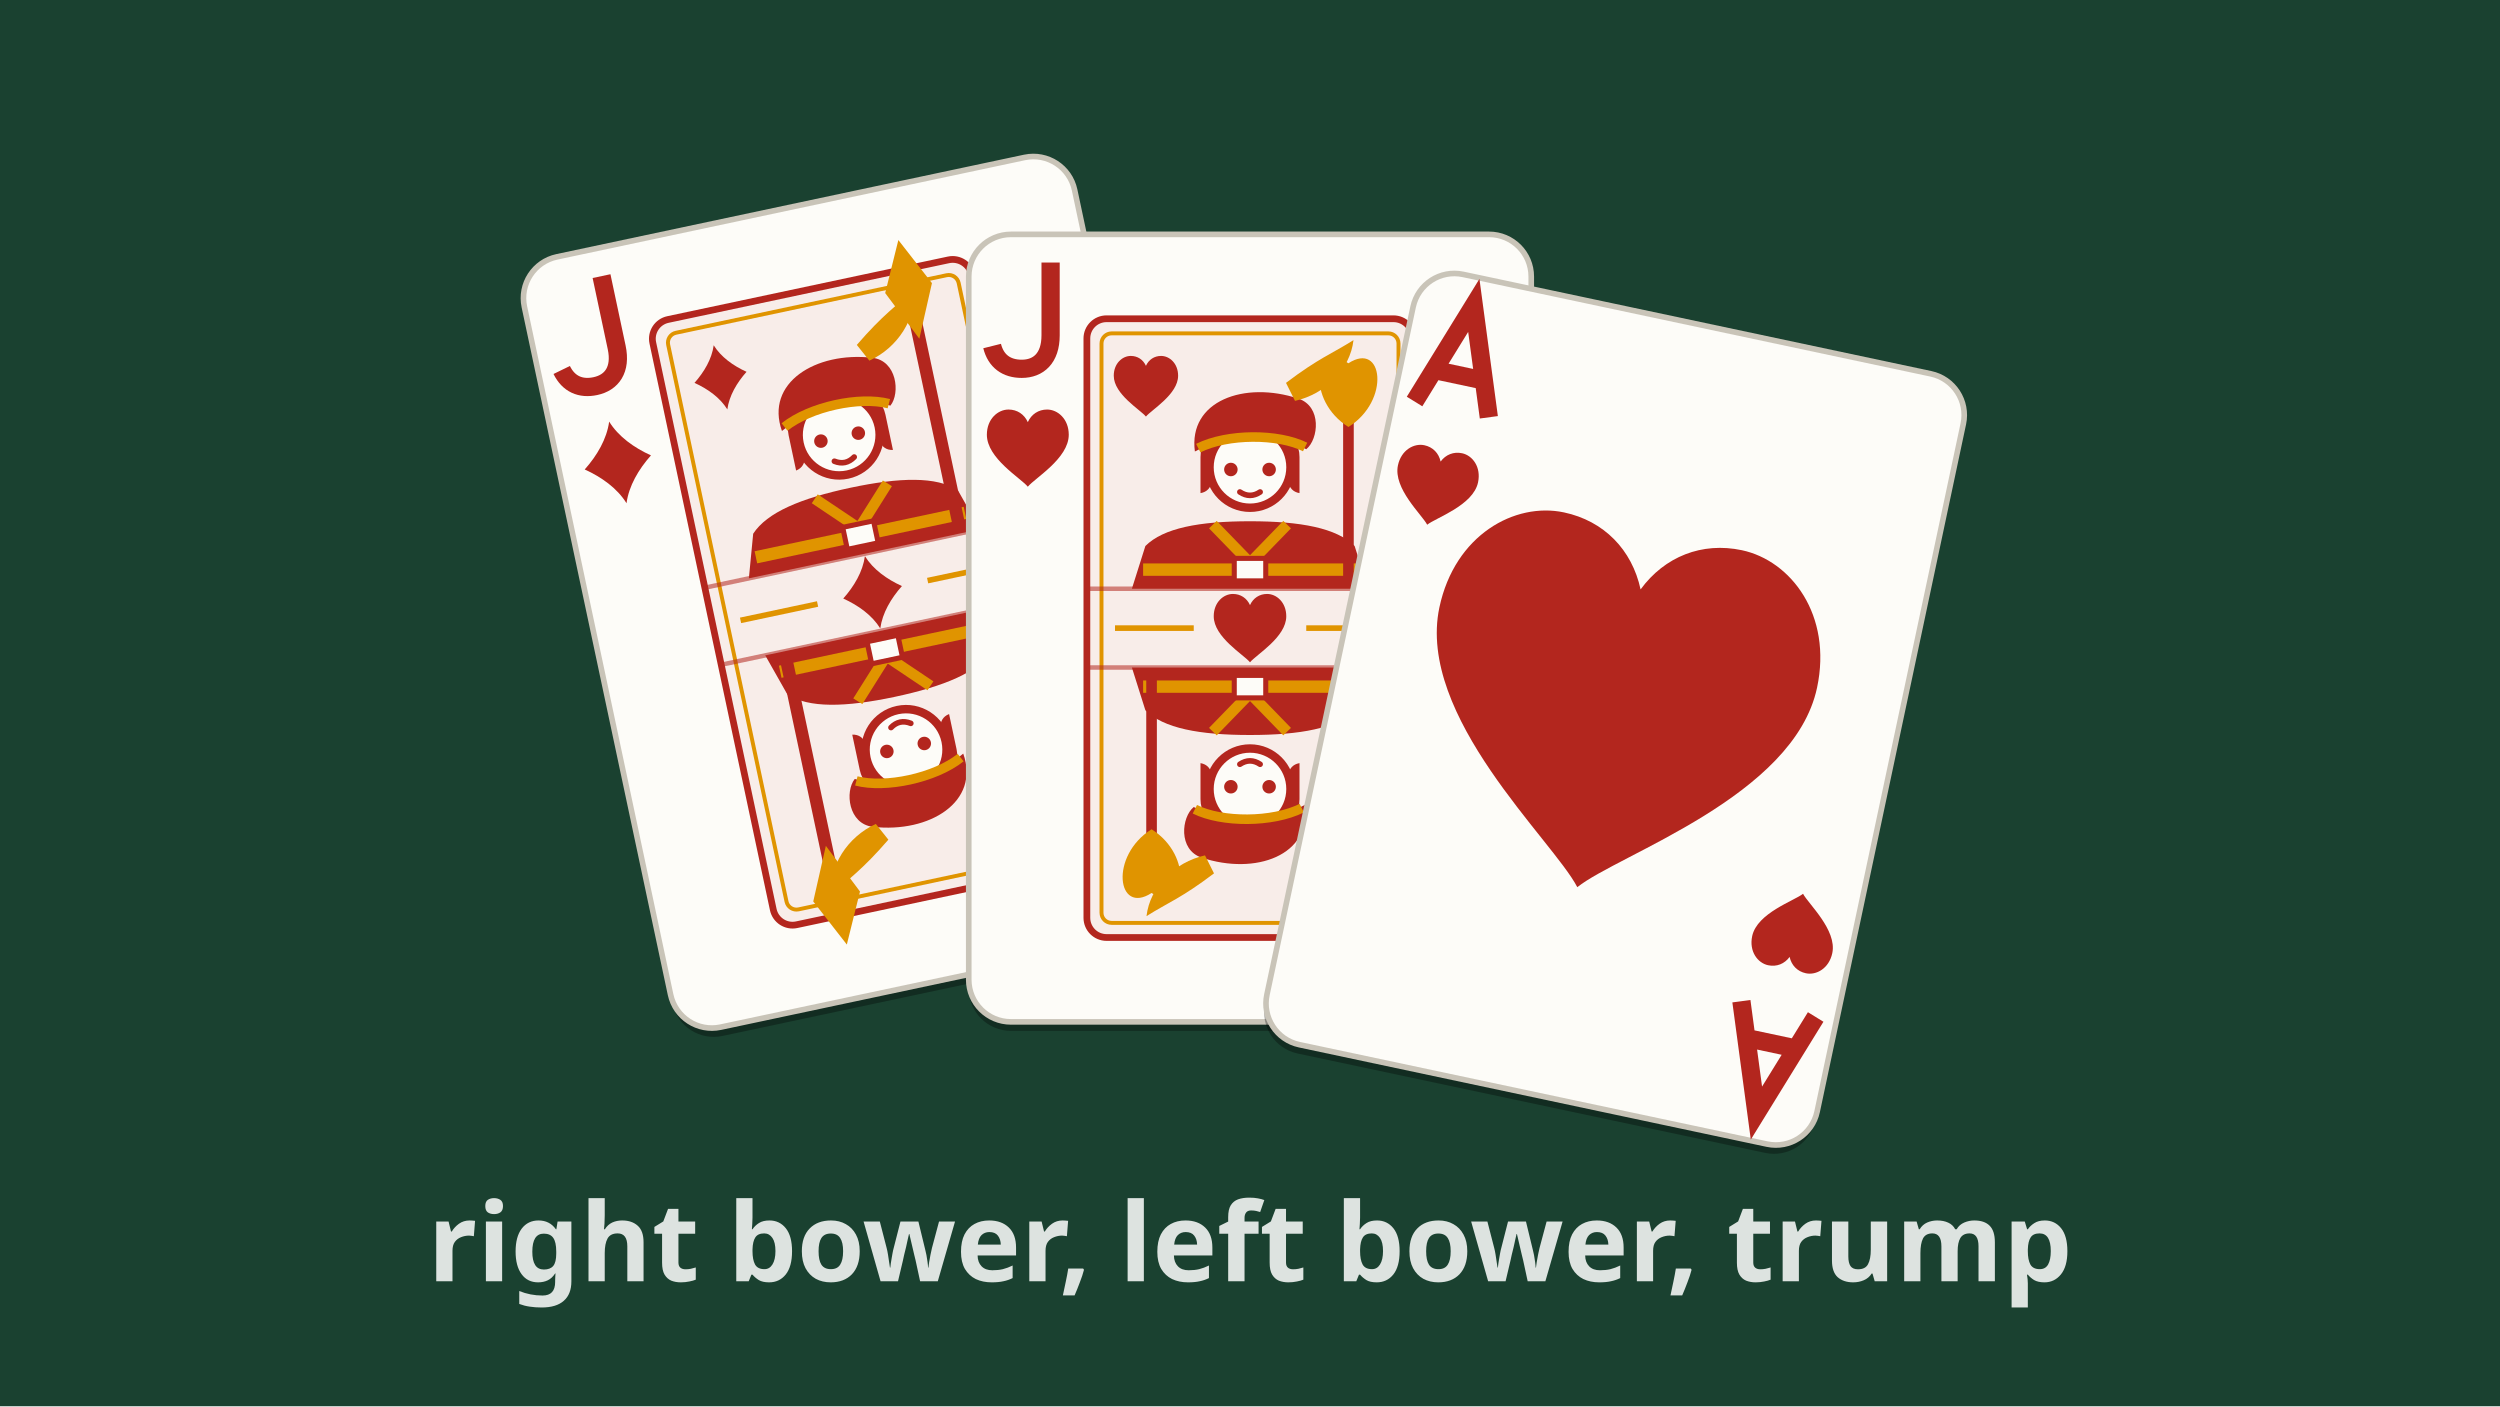
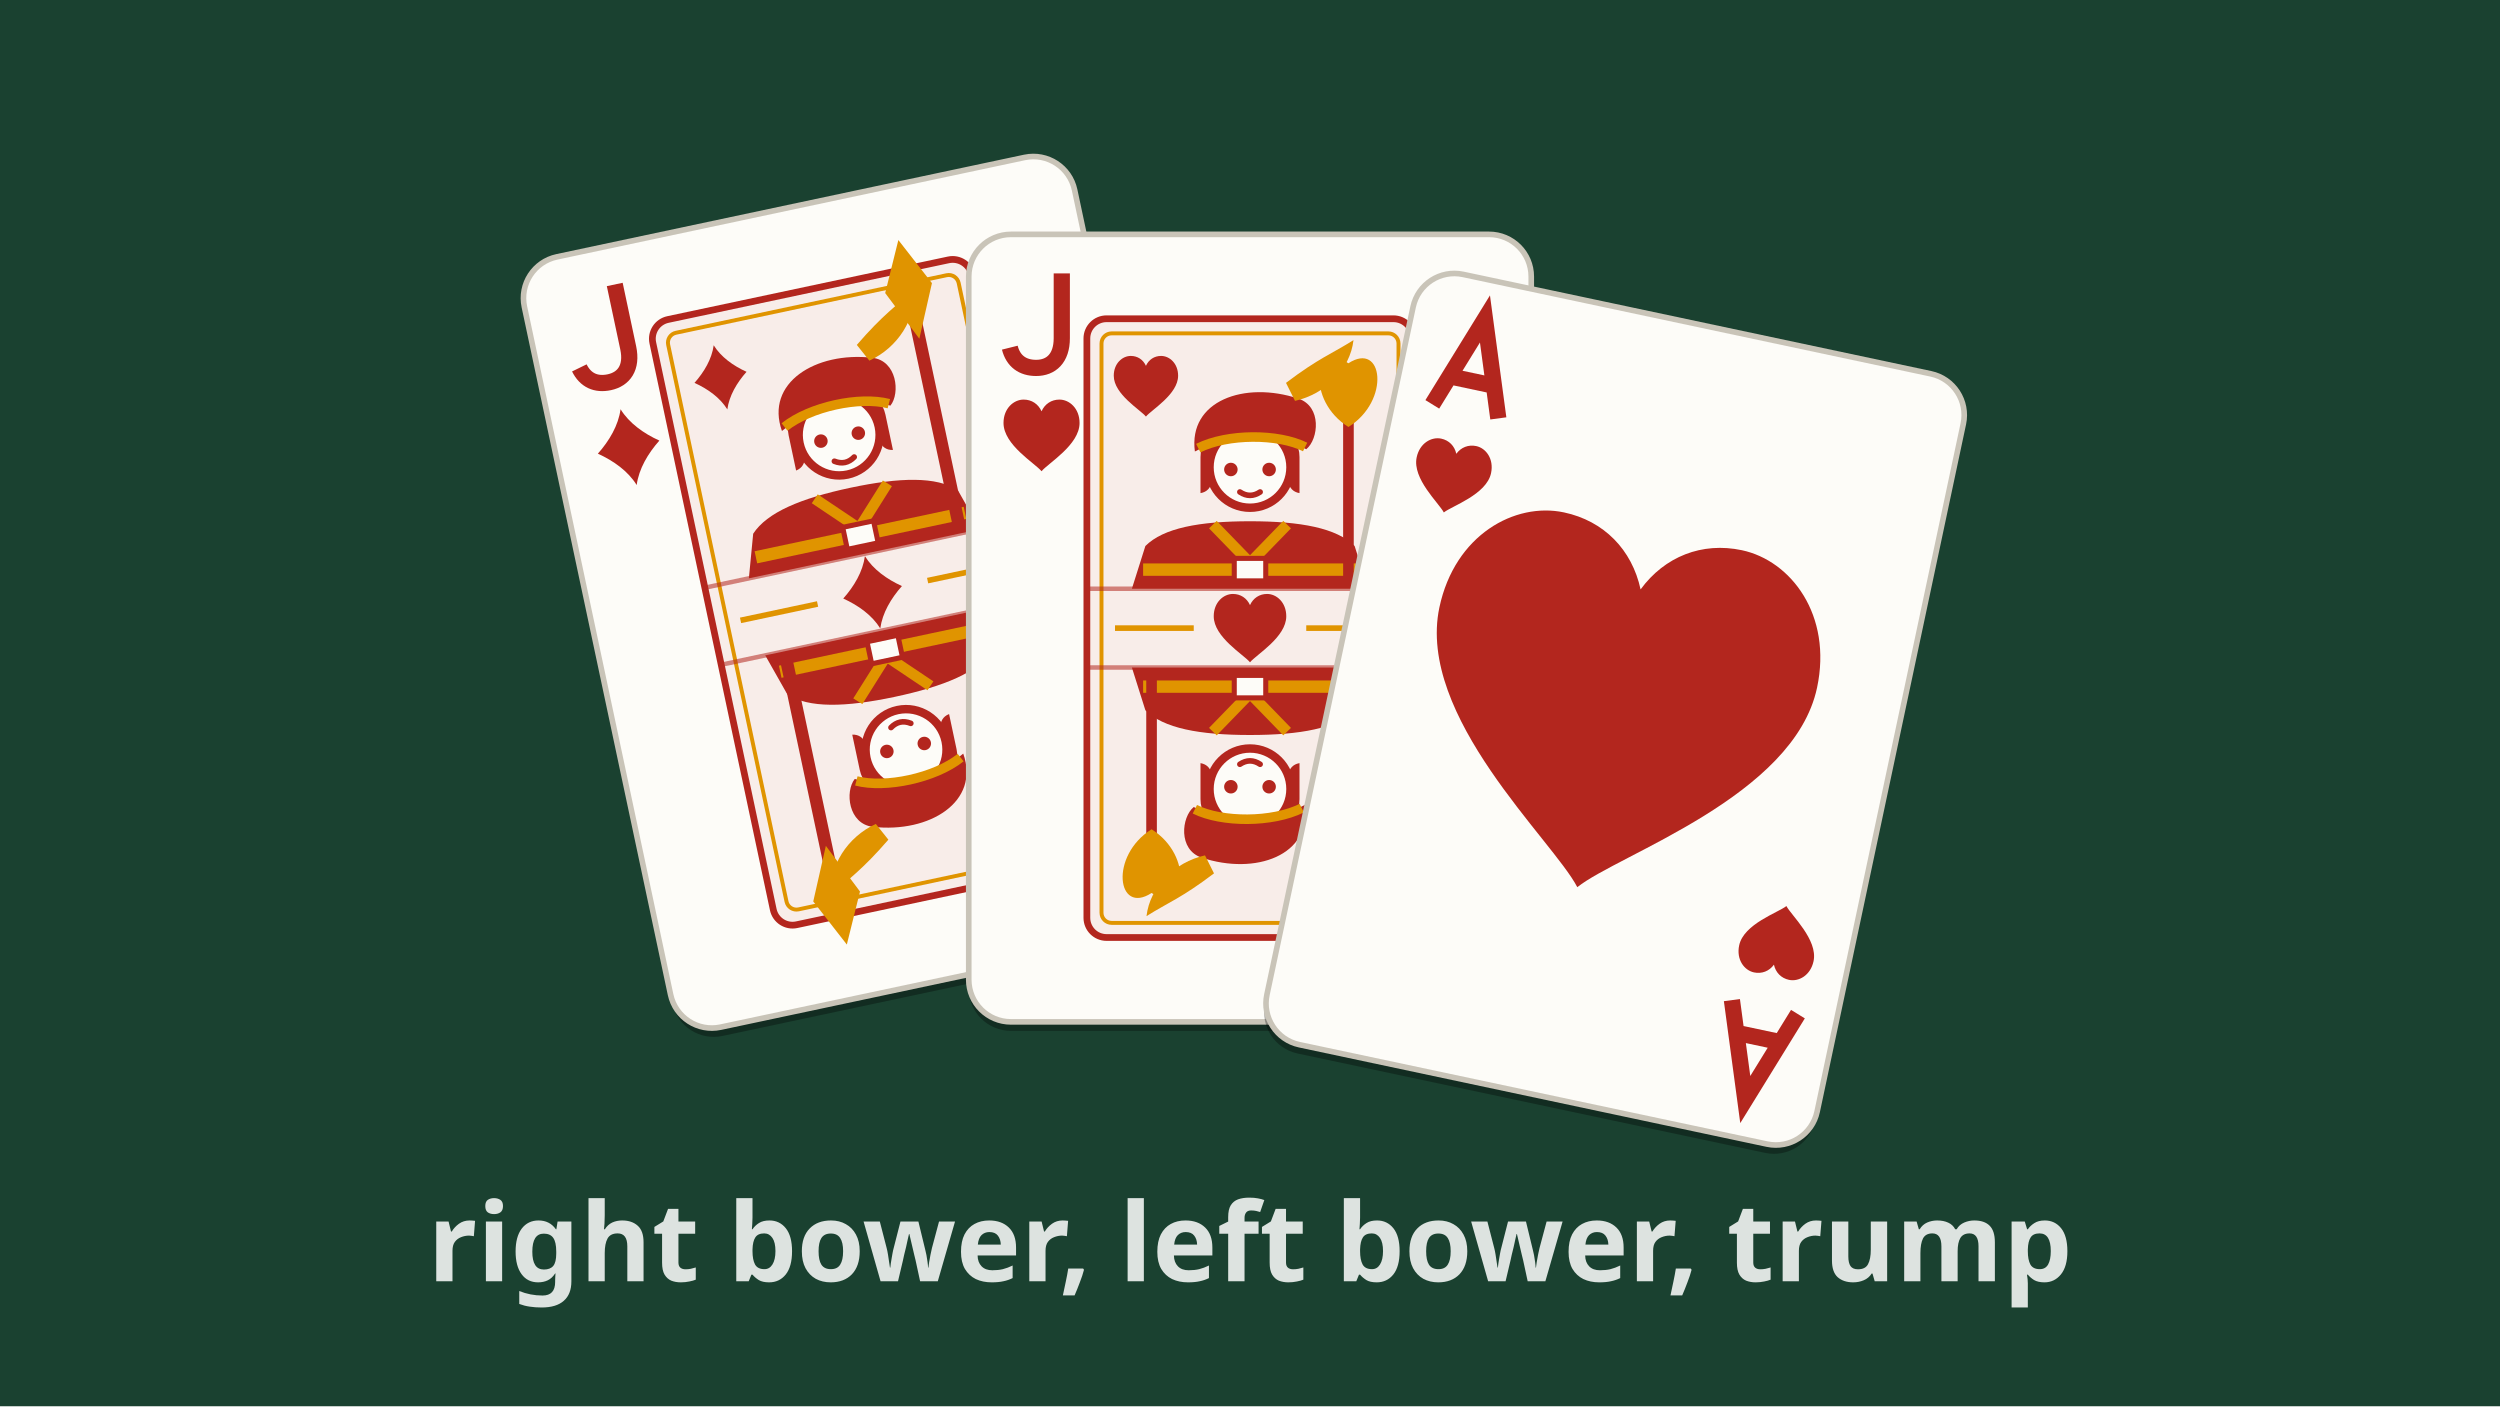
<svg xmlns="http://www.w3.org/2000/svg" width="320" height="180" viewBox="0 0 320 180">
  <defs>
    <symbol id="zc-s-1" overflow="visible">
      <path d="M0-10.6C1.5-6.4 4.8-2.8 8.6 0 4.8 2.8 1.5 6.4 0 10.6-1.5 6.4-4.8 2.8-8.6 0-4.8-2.8-1.5-6.4 0-10.6Z" />
    </symbol>
    <symbol id="zc-s-2" overflow="visible">
      <path d="M0 9.8C-1.8 7.6-10.4 2.6-10.4-3.4-10.4-7.4-7.6-9.8-4.9-9.8-2.7-9.8-.9-8.6 0-6.6 .9-8.6 2.7-9.8 4.9-9.8 7.6-9.8 10.4-7.4 10.4-3.4 10.4 2.6 1.8 7.6 0 9.8Z" />
    </symbol>
  </defs>
  <rect width="320" height="180" fill="#1a4130" />
  <g transform="translate(66 34) rotate(-12) scale(0.72)" style="color:#b3261e">
    <rect y="1.6" width="100" height="140" rx="7.5" fill="rgba(0,0,0,0.32)" />
    <rect width="100" height="140" rx="7.5" fill="#fdfcf8" stroke="#c9c4b8" />
    <svg width="100" height="140" viewBox="0 0 100 140" fill="currentColor" aria-hidden="true">
      <g class="zc-idx-std">
-         <path transform="translate(3.75 5) scale(1.35)" d="M8 0V9.6C8 12.6 6.4 14 4.2 14 2.2 14 .8 13 .3 11" fill="none" stroke="currentColor" stroke-width="2.4" stroke-linejoin="miter" stroke-miterlimit="6" />
-         <g transform="translate(10.5 38) scale(0.7)">
+         <path transform="translate(6.94 6.94) scale(1.2)" d="M8 0V9.6C8 12.6 6.4 14 4.2 14 2.2 14 .8 13 .3 11" fill="none" stroke="currentColor" stroke-width="2.4" stroke-linejoin="miter" stroke-miterlimit="6" />
+         <g transform="translate(12.94 35.74) scale(0.65)">
          <use href="#zc-s-1" />
        </g>
      </g>
      <g class="zc-idx-std" transform="rotate(180 50 70)">
-         <path transform="translate(3.75 5) scale(1.35)" d="M8 0V9.6C8 12.6 6.4 14 4.2 14 2.2 14 .8 13 .3 11" fill="none" stroke="currentColor" stroke-width="2.4" stroke-linejoin="miter" stroke-miterlimit="6" />
-         <g transform="translate(10.5 38) scale(0.7)">
+         <path transform="translate(6.94 6.94) scale(1.2)" d="M8 0V9.6C8 12.6 6.4 14 4.2 14 2.2 14 .8 13 .3 11" fill="none" stroke="currentColor" stroke-width="2.4" stroke-linejoin="miter" stroke-miterlimit="6" />
+         <g transform="translate(12.94 35.74) scale(0.65)">
          <use href="#zc-s-1" />
        </g>
      </g>
      <g class="zc-idx-row" display="none">
-         <path transform="translate(4 5) scale(2.1)" d="M8 0V9.6C8 12.6 6.4 14 4.2 14 2.2 14 .8 13 .3 11" fill="none" stroke="currentColor" stroke-width="2.4" stroke-linejoin="miter" stroke-miterlimit="6" />
-         <g transform="translate(60 21) scale(1.25)">
+         <path transform="translate(8.52 8.52) scale(2.1)" d="M8 0V9.6C8 12.6 6.4 14 4.2 14 2.2 14 .8 13 .3 11" fill="none" stroke="currentColor" stroke-width="2.4" stroke-linejoin="miter" stroke-miterlimit="6" />
+         <g transform="translate(63 23) scale(1.25)">
          <use href="#zc-s-1" />
        </g>
      </g>
      <g class="zc-big">
        <rect x="21" y="15" width="58" height="110" rx="3.5" fill="currentColor" fill-opacity="0.07" stroke="currentColor" stroke-width="1.2" />
        <rect class="zc-fine" x="23.6" y="17.6" width="52.8" height="104.8" rx="1.8" fill="none" stroke="#e09400" stroke-width="0.7" />
        <path d="M21 63H79" stroke="currentColor" stroke-width="0.8" opacity="0.55" />
        <path d="M21 77H79" stroke="currentColor" stroke-width="0.8" opacity="0.55" />
        <path d="M26 70H40M60 70H74" stroke="#e09400" stroke-width="1" />
        <g transform="translate(50 70) scale(0.62)">
          <use href="#zc-s-1" />
        </g>
        <g>
          <path d="M29 63 31.4 55.4C34.6 52.2 41 51 50 51S65.4 52.2 68.6 55.4L71 63z" />
          <path d="M41.2 46V39.6C41.2 31 58.8 31 58.8 39.6V46C57.6 45.8 57 45 56.8 44H43.2C43 45 42.4 45.8 41.2 46z" />
          <circle cx="50" cy="41.4" r="7.2" fill="#fdfcf8" stroke="currentColor" stroke-width="1.5" />
          <path d="M40.2 38.6C39 29.6 49 26 58.6 29.2 62.8 30.6 62.2 36.4 60 38.2 55 35.4 46 35.4 40.2 38.6z" />
          <path d="M40.8 38C46 35.4 55 35.4 59.8 37.8" fill="none" stroke="#e09400" stroke-width="1.7" />
          <path d="M58 29.6C63.4 28.4 67.8 24 68.4 18.8 64.6 21.2 62.2 22 56.4 26.4z" fill="#e09400" />
          <circle cx="46.6" cy="41.8" r="1.2" />
          <circle cx="53.4" cy="41.8" r="1.2" />
          <path d="M48.2 45.8Q50 47 51.8 45.8" fill="none" stroke="currentColor" stroke-linecap="round" stroke-width="1" />
          <path d="M31 59.6H69" stroke="#e09400" stroke-width="2.2" />
          <path d="M43.4 51.6 50 58.4 56.6 51.6" fill="none" stroke="#e09400" stroke-width="1.9" />
          <rect x="47.2" y="57.6" width="5.6" height="4" fill="#fdfcf8" stroke="currentColor" stroke-width="0.9" />
          <g transform="translate(67.5 61.5) scale(1.18) translate(-70 -61.5)">
            <path d="M70 61.5V30" stroke="currentColor" stroke-width="1.9" fill="none" />
            <path d="M70 17.6 73.6 25 70 32.8 66.4 25z" fill="#e09400" />
          </g>
          <g transform="translate(31.5 27) scale(0.55)">
            <use href="#zc-s-1" />
          </g>
        </g>
        <g transform="rotate(180 50 70)">
          <path d="M29 63 31.4 55.4C34.6 52.2 41 51 50 51S65.4 52.2 68.6 55.4L71 63z" />
          <path d="M41.2 46V39.6C41.2 31 58.8 31 58.8 39.6V46C57.6 45.8 57 45 56.8 44H43.2C43 45 42.4 45.8 41.2 46z" />
          <circle cx="50" cy="41.4" r="7.2" fill="#fdfcf8" stroke="currentColor" stroke-width="1.5" />
          <path d="M40.2 38.6C39 29.6 49 26 58.6 29.2 62.8 30.6 62.2 36.4 60 38.2 55 35.4 46 35.4 40.2 38.6z" />
          <path d="M40.8 38C46 35.4 55 35.4 59.8 37.8" fill="none" stroke="#e09400" stroke-width="1.7" />
          <path d="M58 29.6C63.4 28.4 67.8 24 68.4 18.8 64.6 21.2 62.2 22 56.4 26.4z" fill="#e09400" />
          <circle cx="46.6" cy="41.8" r="1.2" />
          <circle cx="53.4" cy="41.8" r="1.2" />
          <path d="M48.2 45.8Q50 47 51.8 45.8" fill="none" stroke="currentColor" stroke-linecap="round" stroke-width="1" />
          <path d="M31 59.6H69" stroke="#e09400" stroke-width="2.2" />
          <path d="M43.4 51.6 50 58.4 56.6 51.6" fill="none" stroke="#e09400" stroke-width="1.9" />
          <rect x="47.2" y="57.6" width="5.6" height="4" fill="#fdfcf8" stroke="currentColor" stroke-width="0.9" />
          <g transform="translate(67.5 61.5) scale(1.18) translate(-70 -61.5)">
            <path d="M70 61.5V30" stroke="currentColor" stroke-width="1.9" fill="none" />
            <path d="M70 17.6 73.6 25 70 32.8 66.4 25z" fill="#e09400" />
          </g>
          <g transform="translate(31.5 27) scale(0.55)">
            <use href="#zc-s-1" />
          </g>
        </g>
      </g>
      <g class="zc-small" display="none" transform="translate(50 128) scale(1.55) translate(-50 -63)">
        <path d="M29 63 31.4 55.4C34.6 52.2 41 51 50 51S65.4 52.2 68.6 55.4L71 63z" />
        <path d="M41.2 46V39.6C41.2 31 58.8 31 58.8 39.6V46C57.6 45.8 57 45 56.8 44H43.2C43 45 42.4 45.8 41.2 46z" />
        <circle cx="50" cy="41.4" r="7.2" fill="#fdfcf8" stroke="currentColor" stroke-width="1.5" />
        <path d="M40.2 38.6C39 29.6 49 26 58.6 29.2 62.8 30.6 62.2 36.4 60 38.2 55 35.4 46 35.4 40.2 38.6z" />
        <path d="M40.8 38C46 35.4 55 35.4 59.8 37.8" fill="none" stroke="#e09400" stroke-width="1.7" />
        <path d="M58 29.6C63.4 28.4 67.8 24 68.4 18.8 64.6 21.2 62.2 22 56.4 26.4z" fill="#e09400" />
        <circle cx="46.6" cy="41.8" r="1.2" />
        <circle cx="53.4" cy="41.8" r="1.2" />
        <path d="M48.2 45.8Q50 47 51.8 45.8" fill="none" stroke="currentColor" stroke-linecap="round" stroke-width="1" />
        <path d="M31 59.6H69" stroke="#e09400" stroke-width="2.2" />
      </g>
    </svg>
  </g>
  <g transform="translate(124 30) scale(0.72)" style="color:#b3261e">
    <rect y="1.6" width="100" height="140" rx="7.5" fill="rgba(0,0,0,0.32)" />
    <rect width="100" height="140" rx="7.5" fill="#fdfcf8" stroke="#c9c4b8" />
    <svg width="100" height="140" viewBox="0 0 100 140" fill="currentColor" aria-hidden="true">
      <g class="zc-idx-std">
-         <path transform="translate(3.75 5) scale(1.35)" d="M8 0V9.6C8 12.6 6.4 14 4.2 14 2.2 14 .8 13 .3 11" fill="none" stroke="currentColor" stroke-width="2.4" stroke-linejoin="miter" stroke-miterlimit="6" />
-         <g transform="translate(10.5 38) scale(0.7)">
+         <path transform="translate(6.94 6.94) scale(1.2)" d="M8 0V9.6C8 12.6 6.4 14 4.2 14 2.2 14 .8 13 .3 11" fill="none" stroke="currentColor" stroke-width="2.4" stroke-linejoin="miter" stroke-miterlimit="6" />
+         <g transform="translate(12.94 35.74) scale(0.65)">
          <use href="#zc-s-2" />
        </g>
      </g>
      <g class="zc-idx-std" transform="rotate(180 50 70)">
-         <path transform="translate(3.75 5) scale(1.35)" d="M8 0V9.6C8 12.6 6.4 14 4.2 14 2.2 14 .8 13 .3 11" fill="none" stroke="currentColor" stroke-width="2.4" stroke-linejoin="miter" stroke-miterlimit="6" />
-         <g transform="translate(10.5 38) scale(0.7)">
+         <path transform="translate(6.94 6.94) scale(1.2)" d="M8 0V9.6C8 12.6 6.4 14 4.2 14 2.2 14 .8 13 .3 11" fill="none" stroke="currentColor" stroke-width="2.4" stroke-linejoin="miter" stroke-miterlimit="6" />
+         <g transform="translate(12.94 35.74) scale(0.65)">
          <use href="#zc-s-2" />
        </g>
      </g>
      <g class="zc-idx-row" display="none">
-         <path transform="translate(4 5) scale(2.1)" d="M8 0V9.6C8 12.6 6.4 14 4.2 14 2.2 14 .8 13 .3 11" fill="none" stroke="currentColor" stroke-width="2.4" stroke-linejoin="miter" stroke-miterlimit="6" />
-         <g transform="translate(60 21) scale(1.25)">
+         <path transform="translate(8.52 8.52) scale(2.1)" d="M8 0V9.6C8 12.6 6.4 14 4.2 14 2.2 14 .8 13 .3 11" fill="none" stroke="currentColor" stroke-width="2.4" stroke-linejoin="miter" stroke-miterlimit="6" />
+         <g transform="translate(63 23) scale(1.25)">
          <use href="#zc-s-2" />
        </g>
      </g>
      <g class="zc-big">
        <rect x="21" y="15" width="58" height="110" rx="3.5" fill="currentColor" fill-opacity="0.07" stroke="currentColor" stroke-width="1.2" />
        <rect class="zc-fine" x="23.6" y="17.6" width="52.8" height="104.8" rx="1.8" fill="none" stroke="#e09400" stroke-width="0.7" />
        <path d="M21 63H79" stroke="currentColor" stroke-width="0.8" opacity="0.55" />
        <path d="M21 77H79" stroke="currentColor" stroke-width="0.8" opacity="0.55" />
        <path d="M26 70H40M60 70H74" stroke="#e09400" stroke-width="1" />
        <g transform="translate(50 70) scale(0.62)">
          <use href="#zc-s-2" />
        </g>
        <g>
          <path d="M29 63 31.4 55.4C34.6 52.2 41 51 50 51S65.4 52.2 68.6 55.4L71 63z" />
          <path d="M41.2 46V39.6C41.2 31 58.8 31 58.8 39.6V46C57.6 45.8 57 45 56.8 44H43.2C43 45 42.4 45.8 41.2 46z" />
          <circle cx="50" cy="41.4" r="7.2" fill="#fdfcf8" stroke="currentColor" stroke-width="1.5" />
          <path d="M40.2 38.6C39 29.6 49 26 58.6 29.2 62.8 30.6 62.2 36.4 60 38.2 55 35.4 46 35.4 40.2 38.6z" />
          <path d="M40.8 38C46 35.4 55 35.4 59.8 37.8" fill="none" stroke="#e09400" stroke-width="1.7" />
          <path d="M58 29.6C63.4 28.4 67.8 24 68.4 18.8 64.6 21.2 62.2 22 56.4 26.4z" fill="#e09400" />
          <circle cx="46.6" cy="41.8" r="1.2" />
          <circle cx="53.4" cy="41.8" r="1.2" />
          <path d="M48.2 45.8Q50 47 51.8 45.8" fill="none" stroke="currentColor" stroke-linecap="round" stroke-width="1" />
          <path d="M31 59.6H69" stroke="#e09400" stroke-width="2.2" />
          <path d="M43.4 51.6 50 58.4 56.6 51.6" fill="none" stroke="#e09400" stroke-width="1.9" />
          <rect x="47.2" y="57.6" width="5.6" height="4" fill="#fdfcf8" stroke="currentColor" stroke-width="0.9" />
          <g transform="translate(67.5 61.5) scale(1.18) translate(-70 -61.5)">
            <path d="M70 61.5V32" stroke="currentColor" stroke-width="1.6" fill="none" />
            <path d="M70 38.4C63.6 34.4 64.8 25.4 70 28.8 75.2 25.4 76.4 34.4 70 38.4z" fill="#e09400" />
          </g>
          <g transform="translate(31.5 27) scale(0.55)">
            <use href="#zc-s-2" />
          </g>
        </g>
        <g transform="rotate(180 50 70)">
          <path d="M29 63 31.4 55.4C34.6 52.2 41 51 50 51S65.4 52.2 68.6 55.4L71 63z" />
          <path d="M41.2 46V39.6C41.2 31 58.8 31 58.8 39.6V46C57.6 45.8 57 45 56.8 44H43.2C43 45 42.4 45.8 41.2 46z" />
          <circle cx="50" cy="41.4" r="7.2" fill="#fdfcf8" stroke="currentColor" stroke-width="1.5" />
          <path d="M40.2 38.6C39 29.6 49 26 58.6 29.2 62.8 30.6 62.2 36.4 60 38.2 55 35.4 46 35.4 40.2 38.6z" />
          <path d="M40.8 38C46 35.4 55 35.4 59.8 37.8" fill="none" stroke="#e09400" stroke-width="1.7" />
          <path d="M58 29.6C63.4 28.4 67.8 24 68.4 18.8 64.6 21.2 62.2 22 56.4 26.4z" fill="#e09400" />
          <circle cx="46.6" cy="41.8" r="1.2" />
          <circle cx="53.4" cy="41.8" r="1.2" />
          <path d="M48.2 45.8Q50 47 51.8 45.8" fill="none" stroke="currentColor" stroke-linecap="round" stroke-width="1" />
          <path d="M31 59.6H69" stroke="#e09400" stroke-width="2.2" />
          <path d="M43.4 51.6 50 58.4 56.6 51.6" fill="none" stroke="#e09400" stroke-width="1.9" />
          <rect x="47.2" y="57.6" width="5.6" height="4" fill="#fdfcf8" stroke="currentColor" stroke-width="0.9" />
          <g transform="translate(67.5 61.5) scale(1.18) translate(-70 -61.5)">
            <path d="M70 61.5V32" stroke="currentColor" stroke-width="1.6" fill="none" />
            <path d="M70 38.4C63.6 34.4 64.8 25.4 70 28.8 75.2 25.4 76.4 34.4 70 38.4z" fill="#e09400" />
          </g>
          <g transform="translate(31.5 27) scale(0.55)">
            <use href="#zc-s-2" />
          </g>
        </g>
      </g>
      <g class="zc-small" display="none" transform="translate(50 128) scale(1.55) translate(-50 -63)">
        <path d="M29 63 31.4 55.4C34.6 52.2 41 51 50 51S65.4 52.2 68.6 55.4L71 63z" />
        <path d="M41.2 46V39.6C41.2 31 58.8 31 58.8 39.6V46C57.6 45.8 57 45 56.8 44H43.2C43 45 42.4 45.8 41.2 46z" />
        <circle cx="50" cy="41.4" r="7.2" fill="#fdfcf8" stroke="currentColor" stroke-width="1.5" />
        <path d="M40.2 38.6C39 29.6 49 26 58.6 29.2 62.8 30.6 62.2 36.4 60 38.2 55 35.4 46 35.4 40.2 38.6z" />
        <path d="M40.8 38C46 35.4 55 35.4 59.8 37.8" fill="none" stroke="#e09400" stroke-width="1.7" />
        <path d="M58 29.6C63.4 28.4 67.8 24 68.4 18.8 64.6 21.2 62.2 22 56.4 26.4z" fill="#e09400" />
        <circle cx="46.6" cy="41.8" r="1.2" />
        <circle cx="53.4" cy="41.8" r="1.2" />
        <path d="M48.2 45.8Q50 47 51.8 45.8" fill="none" stroke="currentColor" stroke-linecap="round" stroke-width="1" />
        <path d="M31 59.6H69" stroke="#e09400" stroke-width="2.2" />
      </g>
    </svg>
  </g>
  <g transform="translate(182 34) rotate(12) scale(0.72)" style="color:#b3261e">
    <rect y="1.6" width="100" height="140" rx="7.5" fill="rgba(0,0,0,0.32)" />
    <rect width="100" height="140" rx="7.5" fill="#fdfcf8" stroke="#c9c4b8" />
    <svg width="100" height="140" viewBox="0 0 100 140" fill="currentColor" aria-hidden="true">
      <g class="zc-idx-std">
-         <path transform="translate(3.75 5) scale(1.35)" d="M0 14 5 0 10 14M2.2 9.4H7.8" fill="none" stroke="currentColor" stroke-width="2.4" stroke-linejoin="miter" stroke-miterlimit="6" />
-         <g transform="translate(10.5 38) scale(0.7)">
+         <path transform="translate(6.94 6.94) scale(1.2)" d="M0 14 5 0 10 14M2.2 9.4H7.8" fill="none" stroke="currentColor" stroke-width="2.4" stroke-linejoin="miter" stroke-miterlimit="6" />
+         <g transform="translate(12.94 35.74) scale(0.65)">
          <use href="#zc-s-2" />
        </g>
      </g>
      <g class="zc-idx-std" transform="rotate(180 50 70)">
-         <path transform="translate(3.75 5) scale(1.35)" d="M0 14 5 0 10 14M2.2 9.4H7.8" fill="none" stroke="currentColor" stroke-width="2.4" stroke-linejoin="miter" stroke-miterlimit="6" />
-         <g transform="translate(10.5 38) scale(0.7)">
+         <path transform="translate(6.94 6.94) scale(1.2)" d="M0 14 5 0 10 14M2.2 9.4H7.8" fill="none" stroke="currentColor" stroke-width="2.4" stroke-linejoin="miter" stroke-miterlimit="6" />
+         <g transform="translate(12.94 35.74) scale(0.65)">
          <use href="#zc-s-2" />
        </g>
      </g>
      <g class="zc-idx-row" display="none">
-         <path transform="translate(4 5) scale(2.1)" d="M0 14 5 0 10 14M2.2 9.4H7.8" fill="none" stroke="currentColor" stroke-width="2.4" stroke-linejoin="miter" stroke-miterlimit="6" />
-         <g transform="translate(60 21) scale(1.25)">
+         <path transform="translate(8.52 8.52) scale(2.1)" d="M0 14 5 0 10 14M2.2 9.4H7.8" fill="none" stroke="currentColor" stroke-width="2.4" stroke-linejoin="miter" stroke-miterlimit="6" />
+         <g transform="translate(63 23) scale(1.25)">
          <use href="#zc-s-2" />
        </g>
      </g>
      <g class="zc-big">
        <g transform="translate(50 70) scale(3.3)">
          <use href="#zc-s-2" />
        </g>
      </g>
      <g class="zc-small" display="none">
        <g transform="translate(50 92) scale(3.1)">
          <use href="#zc-s-2" />
        </g>
      </g>
    </svg>
  </g>
  <text x="160" y="164" font-size="14" font-weight="700" text-anchor="middle" fill="rgba(255,255,255,0.85)" font-family="system-ui,sans-serif">right bower, left bower, trump</text>
</svg>
